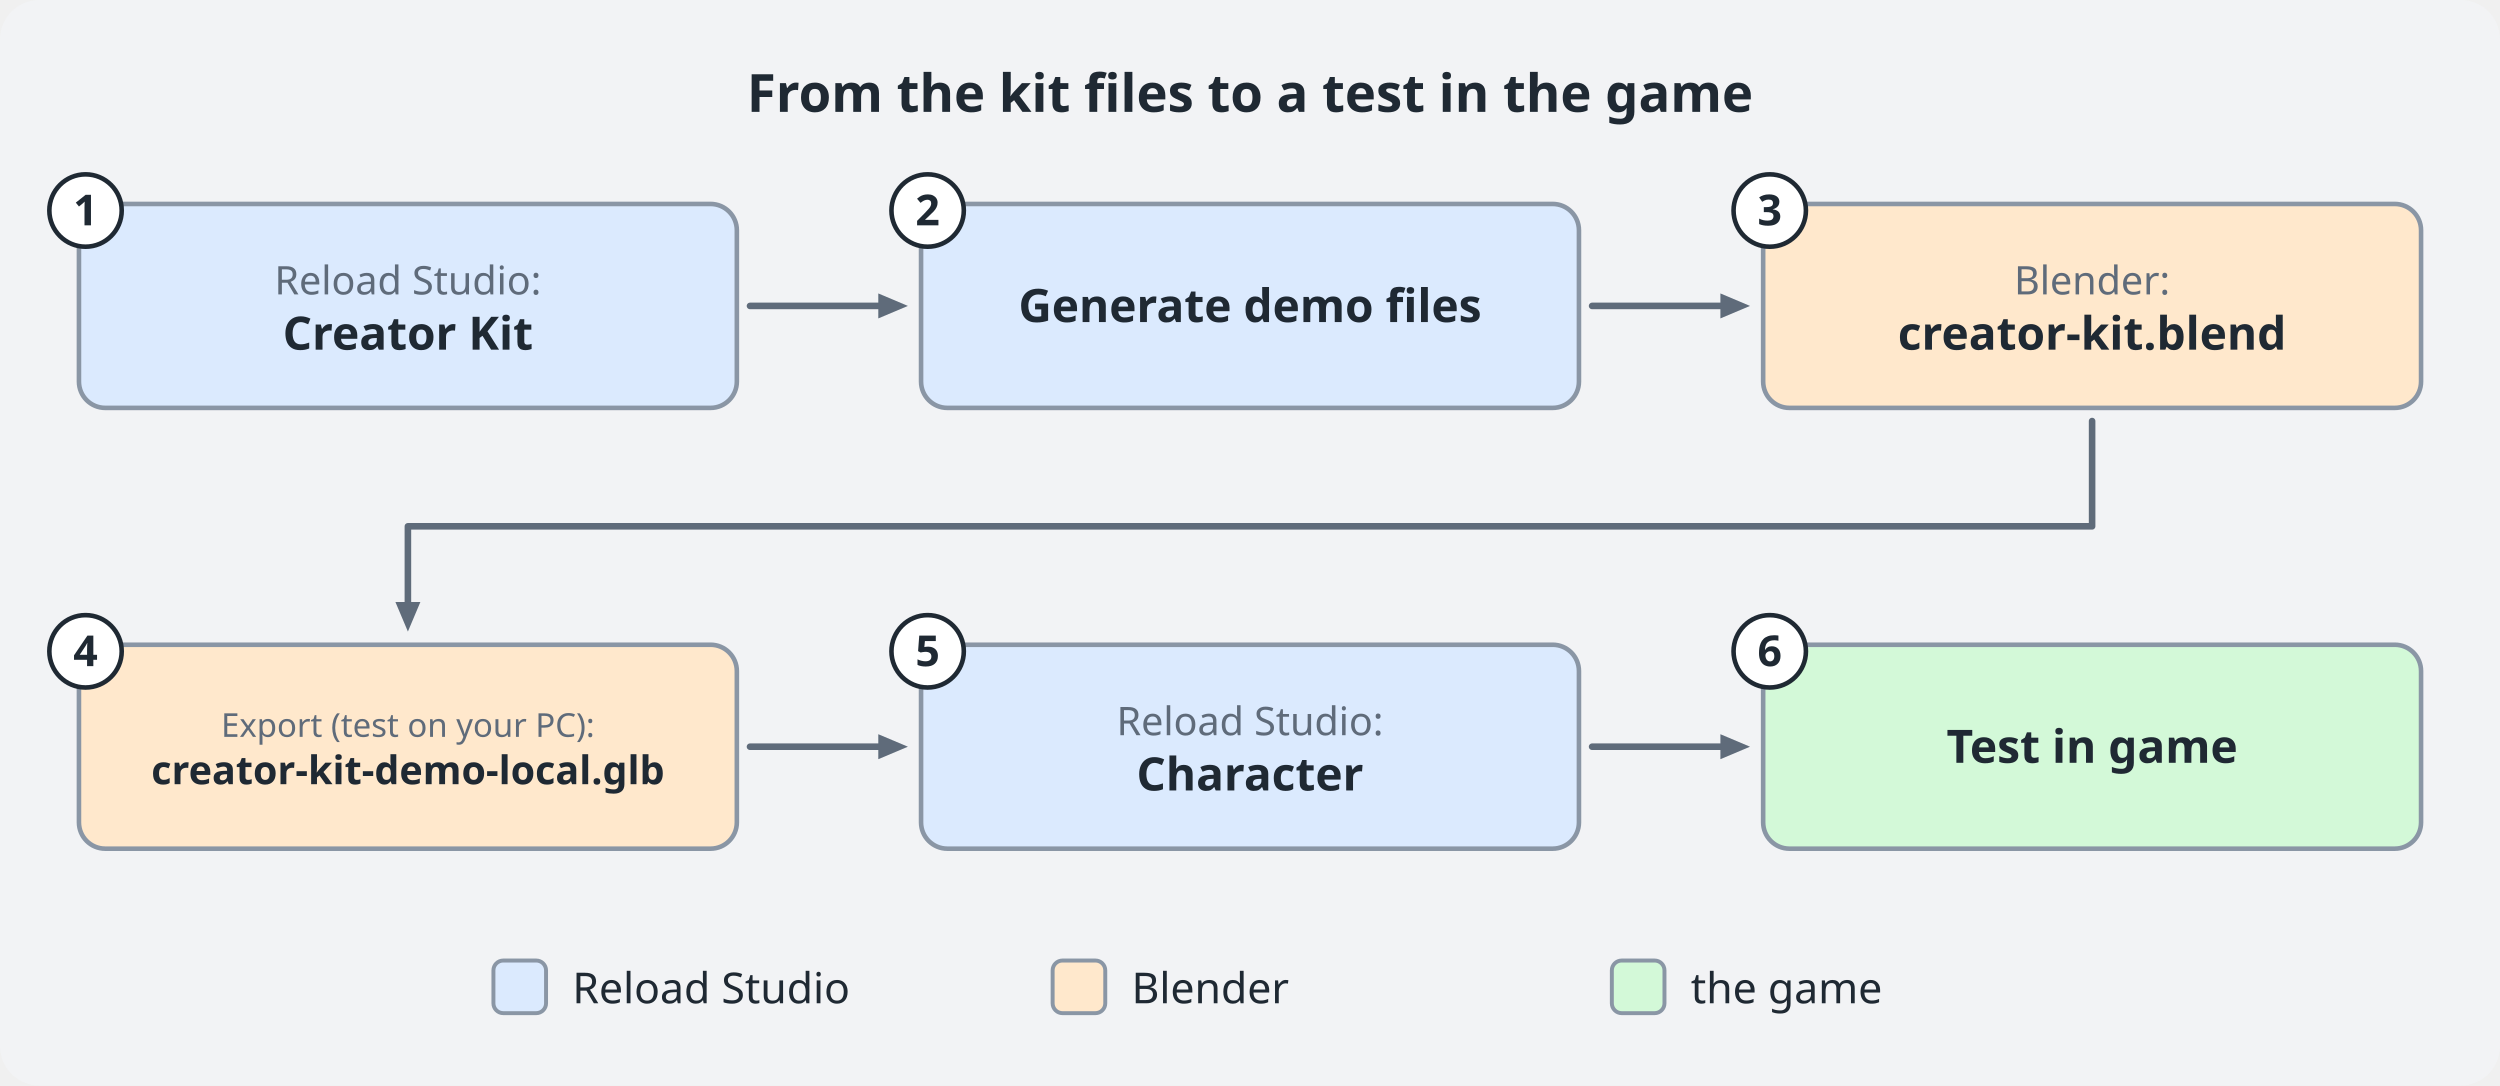
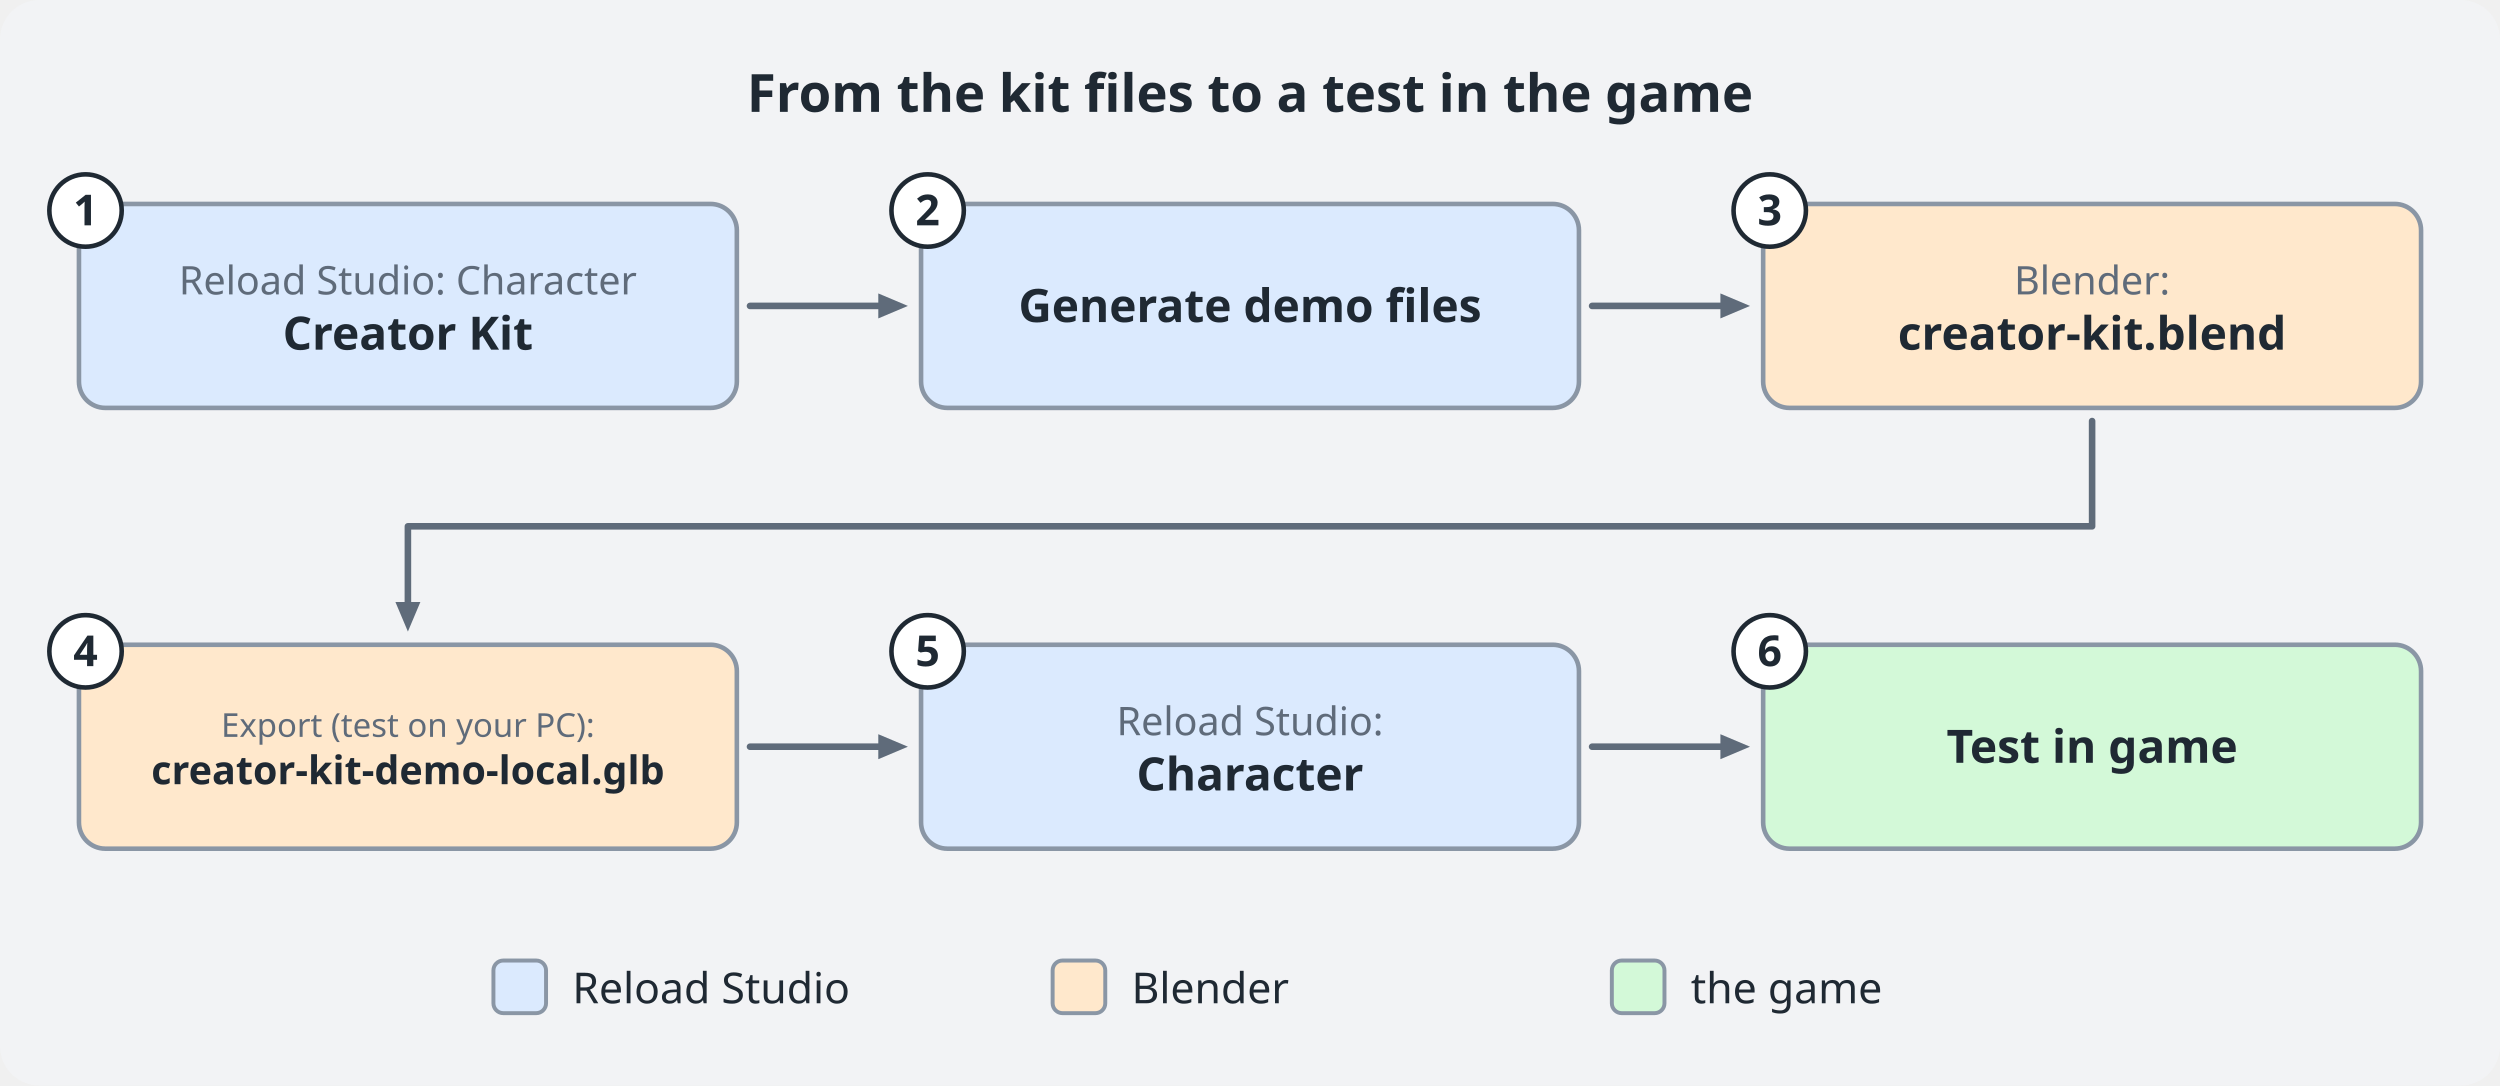
<svg xmlns="http://www.w3.org/2000/svg" viewBox="0 0 760 330" width="760" height="330" font-family="sans-serif">
  <rect width="760" height="330" rx="12" fill="#f2f3f5" />
  <rect x="24" y="62" width="200" height="62" rx="8" fill="#dbeafe" stroke="#8a96a5" stroke-width="1.4" />
-   <text x="124" y="89.5" font-size="12" text-anchor="middle" fill="#5f6b7a">Reload Studio:</text>
+   <text x="124" y="89.5" font-size="12" text-anchor="middle" fill="#5f6b7a">Reload Studio: Character</text>
  <text x="124" y="106.3" font-size="14" text-anchor="middle" font-weight="bold" fill="#1f2933">Creator Kit</text>
  <circle cx="26" cy="64" r="11" fill="#fff" stroke="#1f2933" stroke-width="1.4" />
  <text x="26" y="68.5" font-size="13" text-anchor="middle" font-weight="bold" fill="#1f2933">1</text>
  <rect x="280" y="62" width="200" height="62" rx="8" fill="#dbeafe" stroke="#8a96a5" stroke-width="1.4" />
  <text x="380" y="97.9" font-size="14" text-anchor="middle" font-weight="bold" fill="#1f2933">Generate demo files</text>
  <circle cx="282" cy="64" r="11" fill="#fff" stroke="#1f2933" stroke-width="1.4" />
  <text x="282" y="68.5" font-size="13" text-anchor="middle" font-weight="bold" fill="#1f2933">2</text>
  <rect x="536" y="62" width="200" height="62" rx="8" fill="#ffe8cc" stroke="#8a96a5" stroke-width="1.4" />
  <text x="636" y="89.5" font-size="12" text-anchor="middle" fill="#5f6b7a">Blender:</text>
  <text x="636" y="106.3" font-size="14" text-anchor="middle" font-weight="bold" fill="#1f2933">creator-kit.blend</text>
  <circle cx="538" cy="64" r="11" fill="#fff" stroke="#1f2933" stroke-width="1.4" />
  <text x="538" y="68.5" font-size="13" text-anchor="middle" font-weight="bold" fill="#1f2933">3</text>
  <rect x="24" y="196" width="200" height="62" rx="8" fill="#ffe8cc" stroke="#8a96a5" stroke-width="1.4" />
  <text x="124" y="224" font-size="10" text-anchor="middle" fill="#5f6b7a">Export (test on your PC):</text>
  <text x="124" y="238.4" font-size="12" text-anchor="middle" font-weight="bold" fill="#1f2933">creator-kit-demo-local.glb</text>
  <circle cx="26" cy="198" r="11" fill="#fff" stroke="#1f2933" stroke-width="1.4" />
  <text x="26" y="202.5" font-size="13" text-anchor="middle" font-weight="bold" fill="#1f2933">4</text>
  <rect x="280" y="196" width="200" height="62" rx="8" fill="#dbeafe" stroke="#8a96a5" stroke-width="1.4" />
  <text x="380" y="223.5" font-size="12" text-anchor="middle" fill="#5f6b7a">Reload Studio:</text>
  <text x="380" y="240.3" font-size="14" text-anchor="middle" font-weight="bold" fill="#1f2933">Character</text>
  <circle cx="282" cy="198" r="11" fill="#fff" stroke="#1f2933" stroke-width="1.4" />
  <text x="282" y="202.5" font-size="13" text-anchor="middle" font-weight="bold" fill="#1f2933">5</text>
  <rect x="536" y="196" width="200" height="62" rx="8" fill="#d3f9d8" stroke="#8a96a5" stroke-width="1.4" />
  <text x="636" y="231.9" font-size="14" text-anchor="middle" font-weight="bold" fill="#1f2933">Test in game</text>
  <circle cx="538" cy="198" r="11" fill="#fff" stroke="#1f2933" stroke-width="1.4" />
  <text x="538" y="202.5" font-size="13" text-anchor="middle" font-weight="bold" fill="#1f2933">6</text>
  <path d="M228 93L268.8 93" fill="none" stroke="#5f6b7a" stroke-width="2" stroke-linejoin="round" stroke-linecap="round" />
  <path d="M276 93L267 96.8L267 89.2z" fill="#5f6b7a" />
  <path d="M228 227L268.8 227" fill="none" stroke="#5f6b7a" stroke-width="2" stroke-linejoin="round" stroke-linecap="round" />
  <path d="M276 227L267 230.8L267 223.2z" fill="#5f6b7a" />
  <path d="M484 93L524.8 93" fill="none" stroke="#5f6b7a" stroke-width="2" stroke-linejoin="round" stroke-linecap="round" />
  <path d="M532 93L523 96.8L523 89.2z" fill="#5f6b7a" />
  <path d="M484 227L524.8 227" fill="none" stroke="#5f6b7a" stroke-width="2" stroke-linejoin="round" stroke-linecap="round" />
  <path d="M532 227L523 230.8L523 223.2z" fill="#5f6b7a" />
  <path d="M636 128L636 160 124 160 124 184.8" fill="none" stroke="#5f6b7a" stroke-width="2" stroke-linejoin="round" stroke-linecap="round" />
  <path d="M124 192L120.2 183L127.8 183z" fill="#5f6b7a" />
  <text x="380" y="34" font-size="16" text-anchor="middle" font-weight="bold" fill="#1f2933">From the kit files to a test in the game</text>
  <rect x="150" y="292" width="16" height="16" rx="3" fill="#dbeafe" stroke="#8a96a5" stroke-width="1.2" />
  <text x="174" y="305" font-size="13" fill="#1f2933">Reload Studio</text>
  <rect x="320" y="292" width="16" height="16" rx="3" fill="#ffe8cc" stroke="#8a96a5" stroke-width="1.2" />
  <text x="344" y="305" font-size="13" fill="#1f2933">Blender</text>
  <rect x="490" y="292" width="16" height="16" rx="3" fill="#d3f9d8" stroke="#8a96a5" stroke-width="1.2" />
  <text x="514" y="305" font-size="13" fill="#1f2933">the game</text>
</svg>
